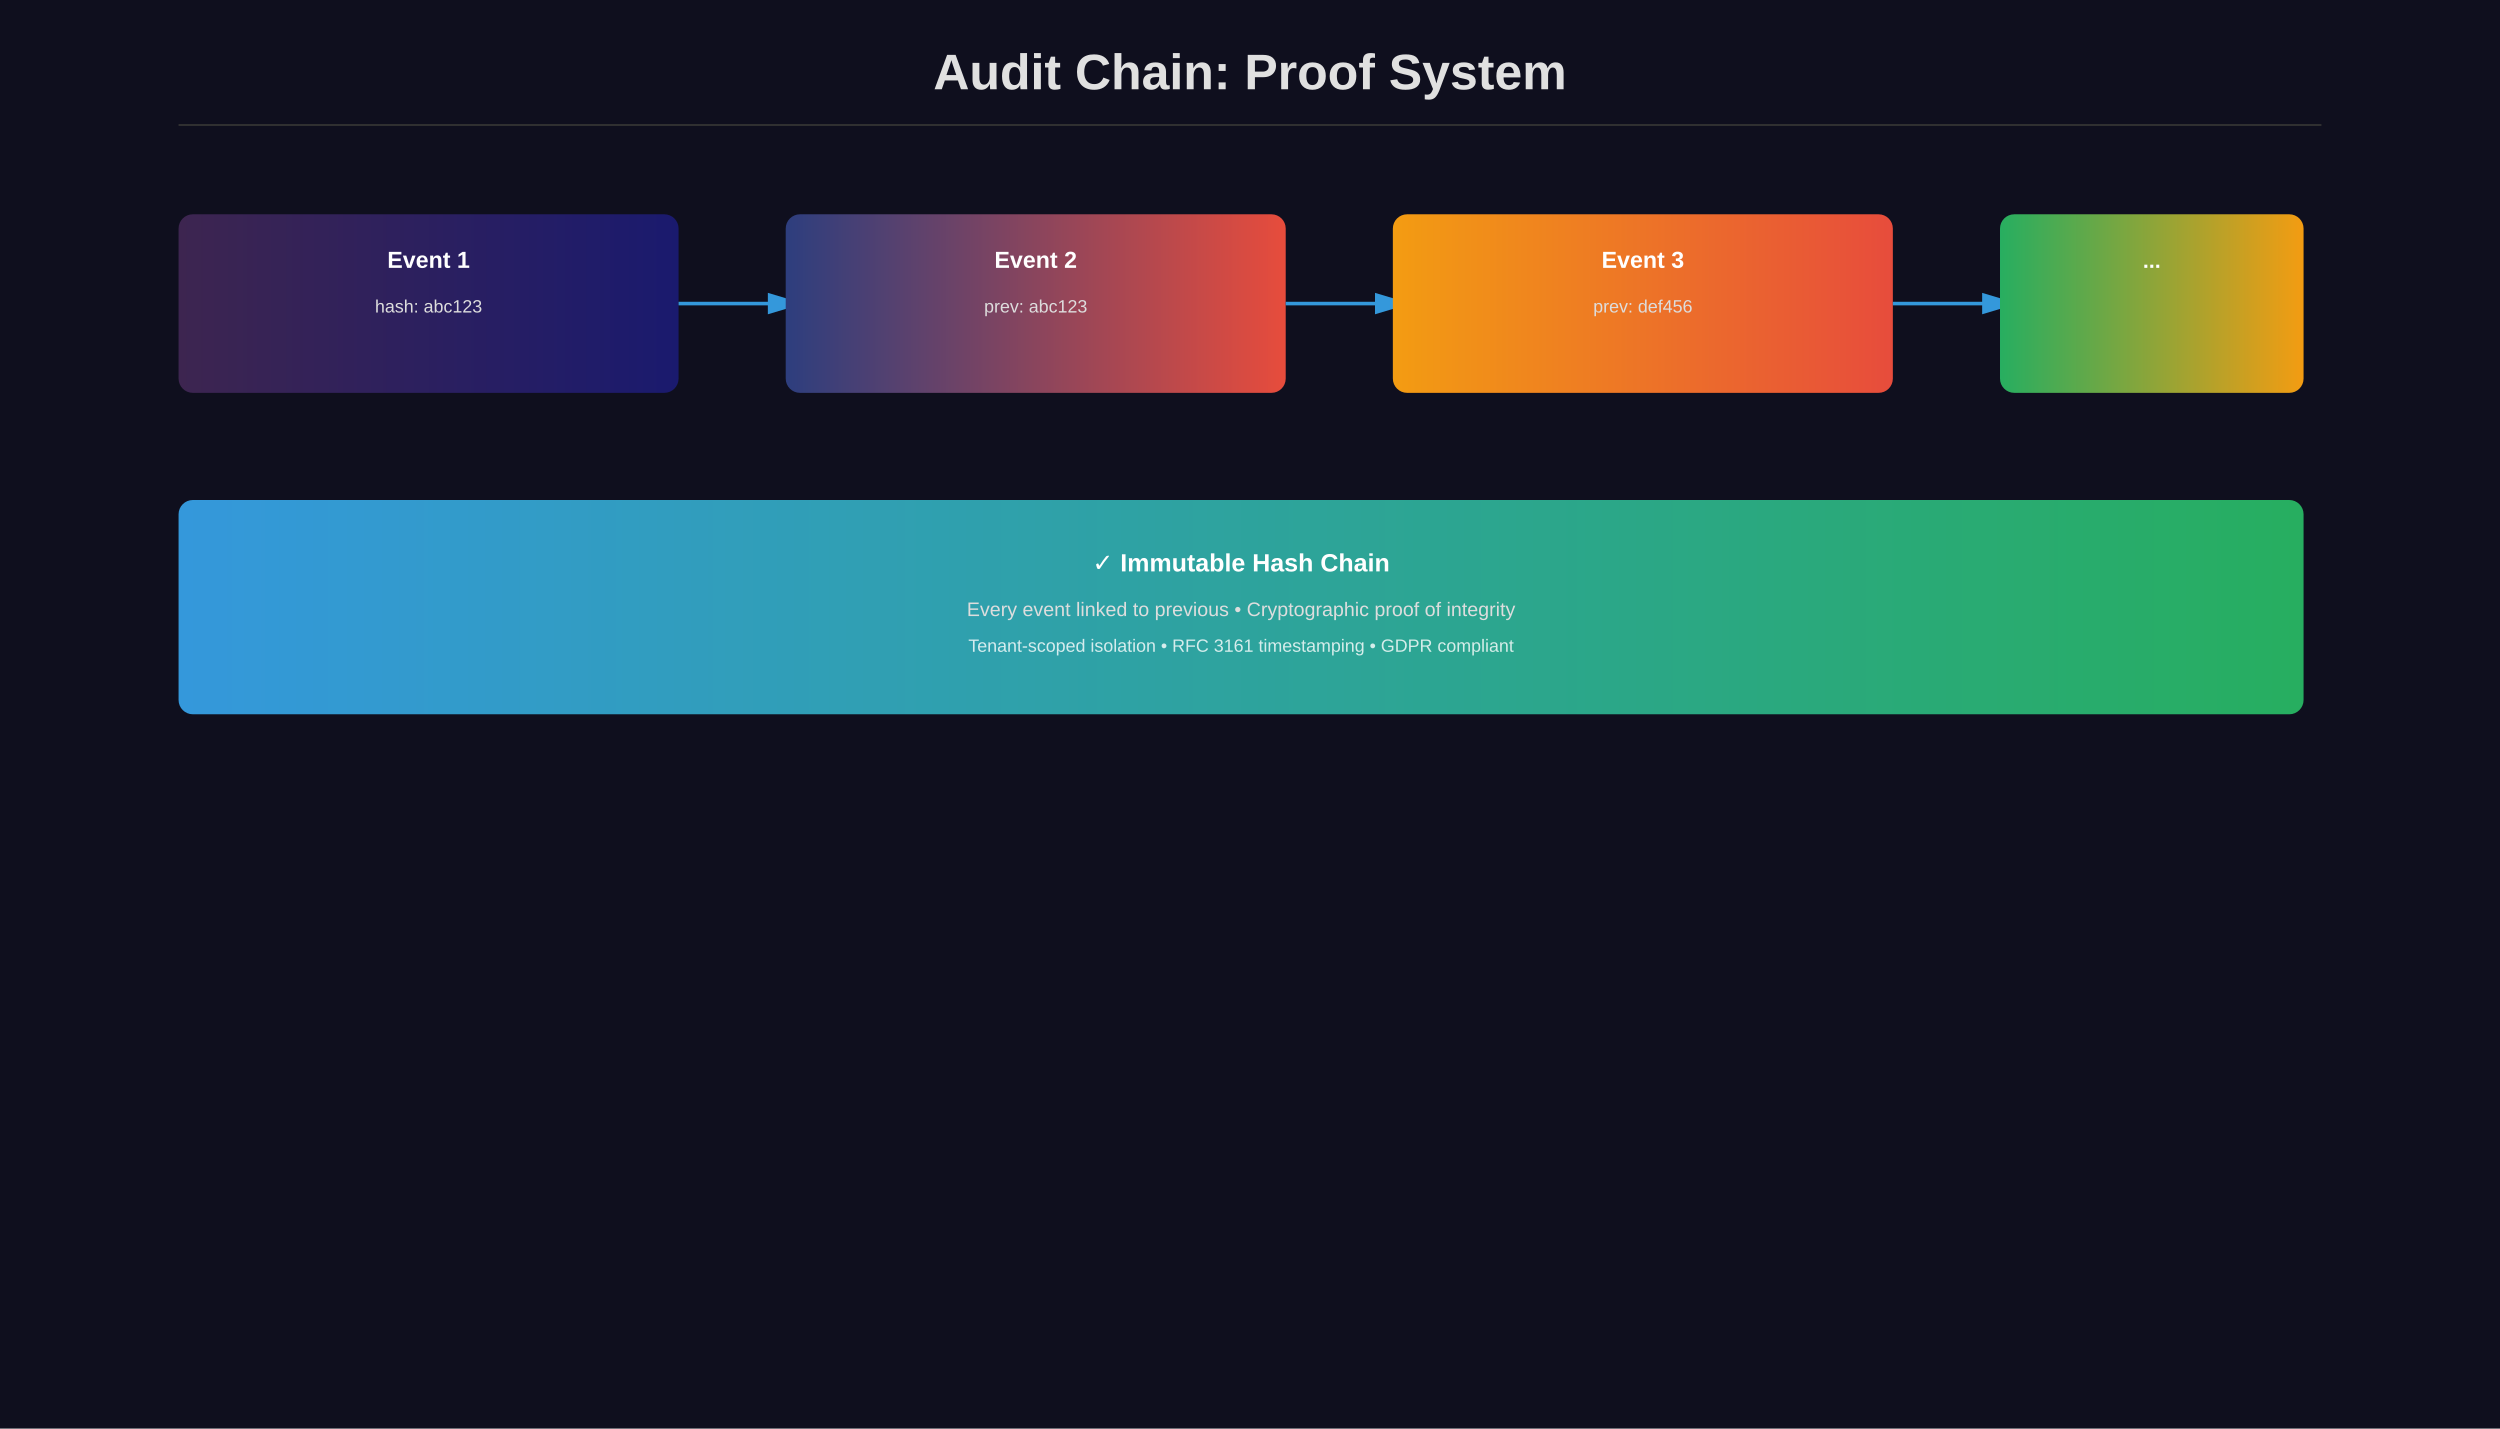
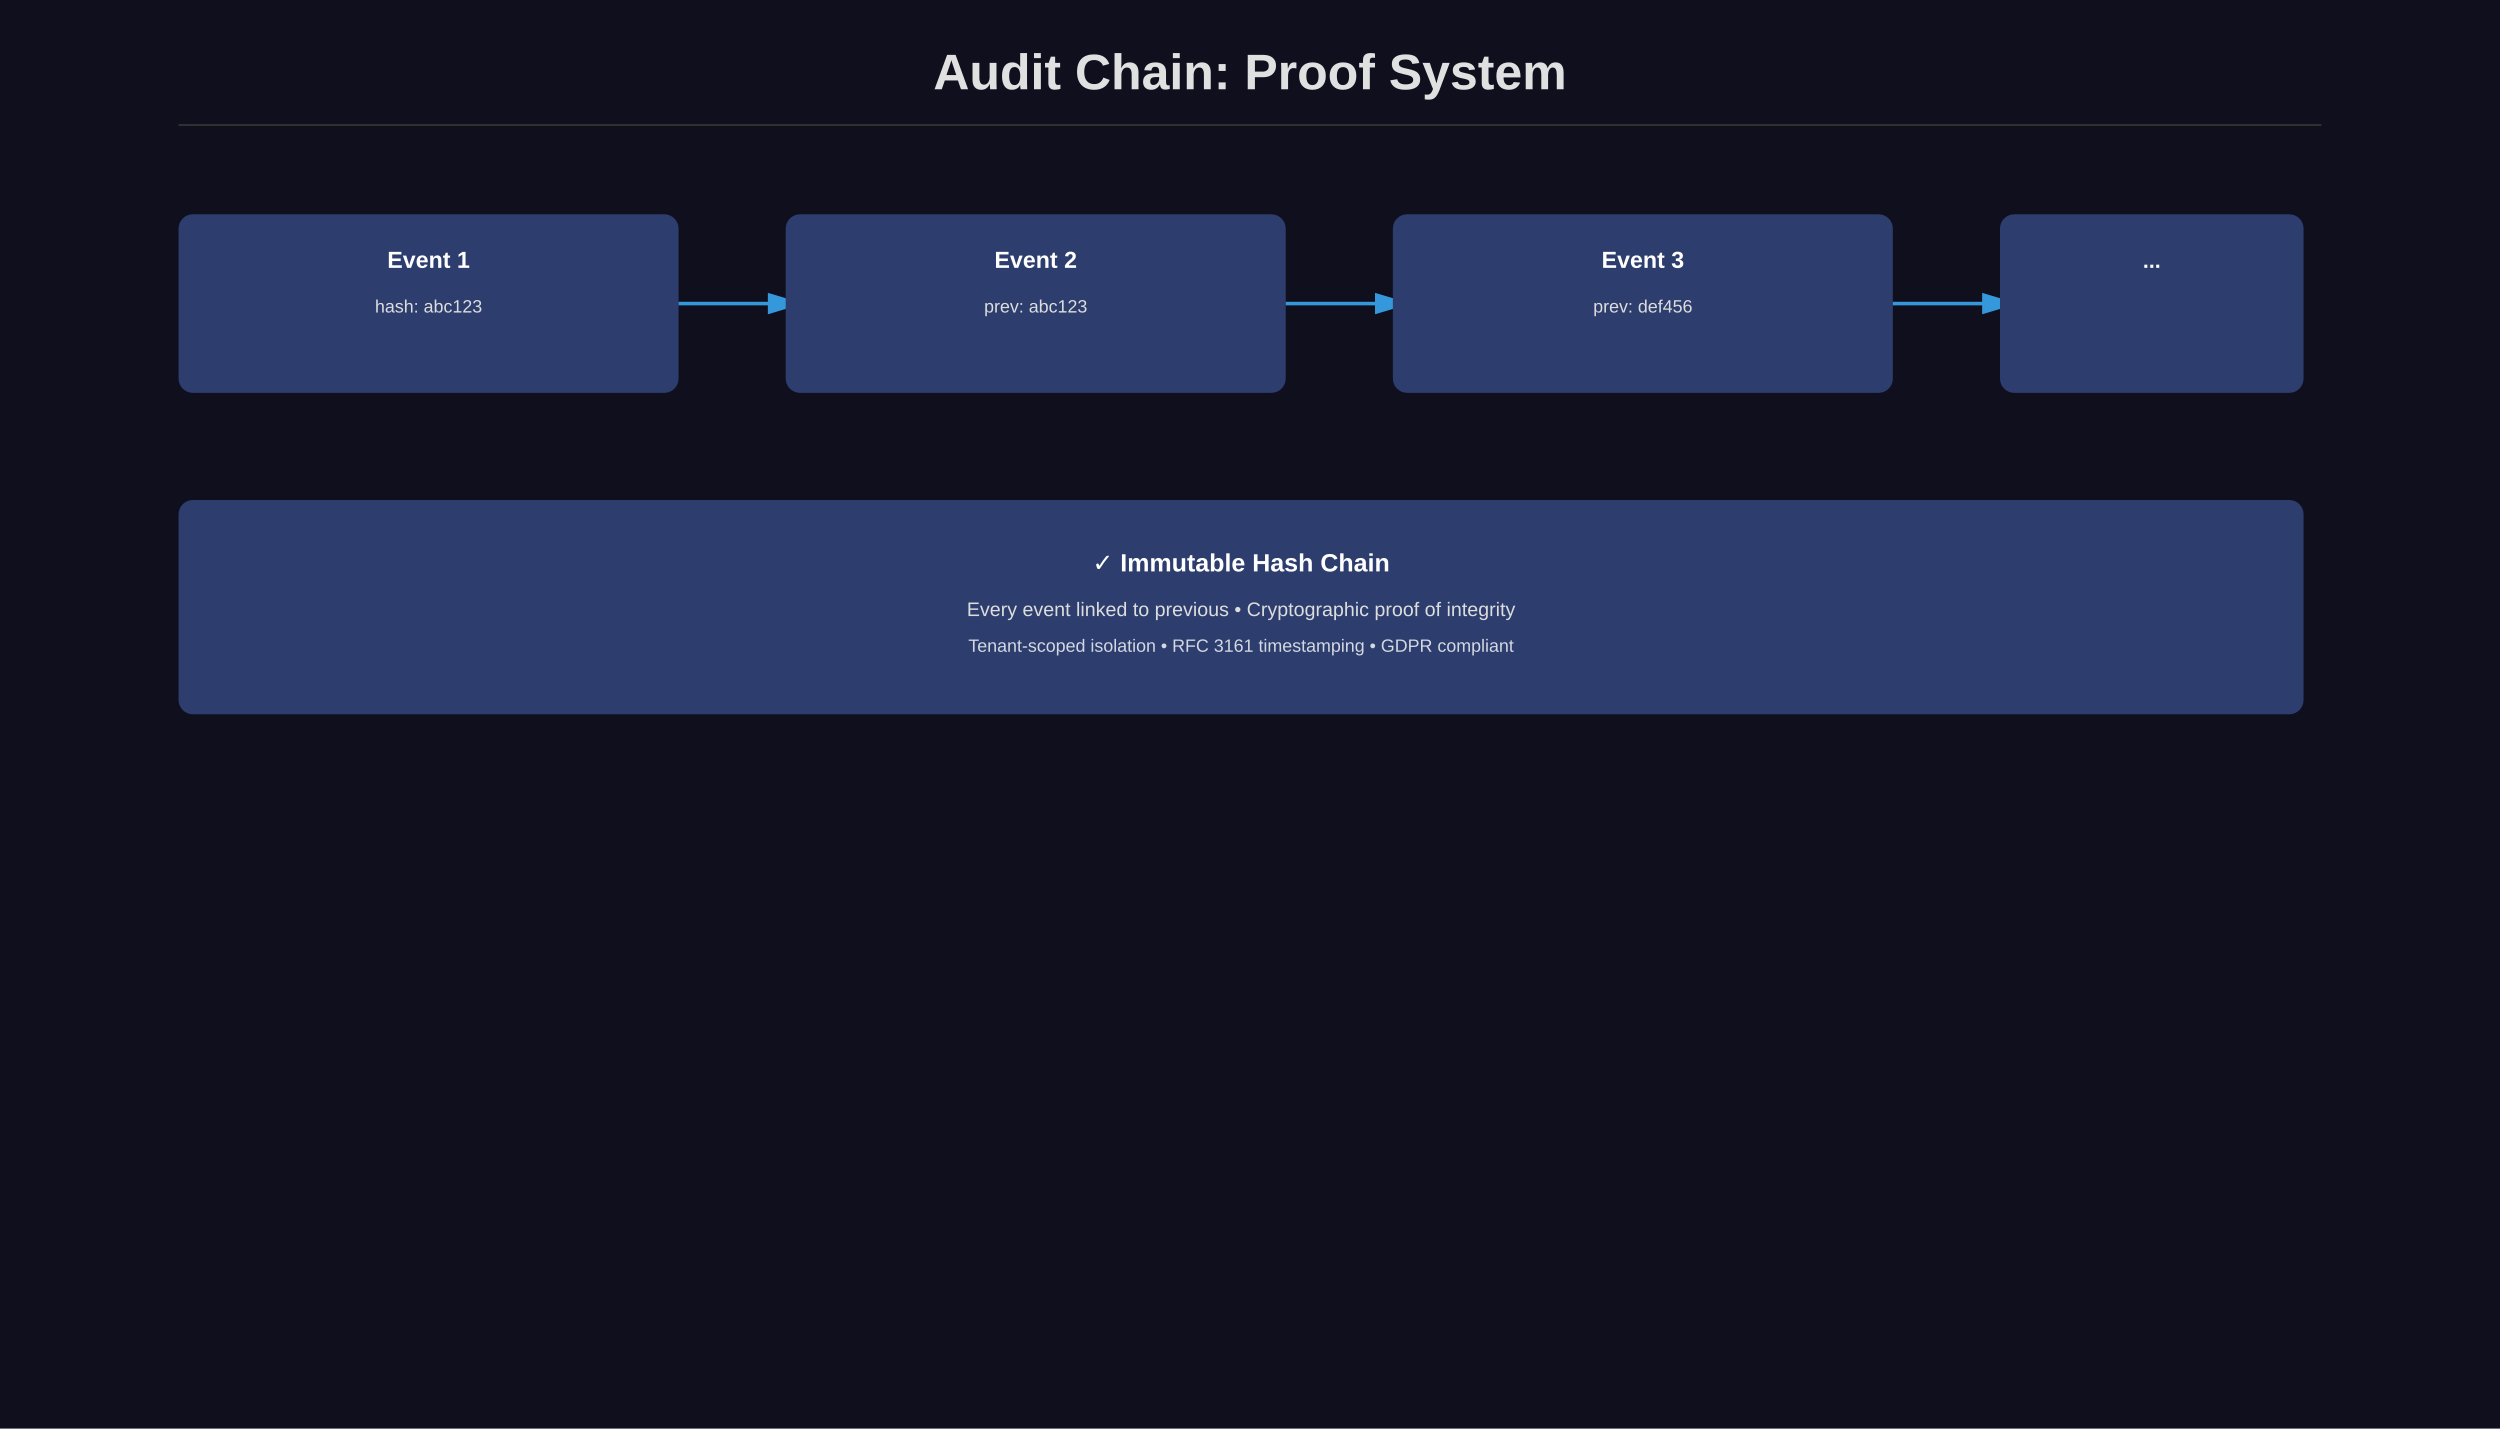
<svg xmlns="http://www.w3.org/2000/svg" viewBox="0 0 1400 800" width="1400" height="800" font-family="Segoe UI, Arial, sans-serif">
  <defs>
    <linearGradient id="g0" x1="0%" y1="0%" x2="100%" y2="0%">
      <stop offset="0%" style="stop-color:#1a1a3e" />
      <stop offset="100%" style="stop-color:#2d1b4e" />
    </linearGradient>
    <linearGradient id="g1" x1="0%" y1="0%" x2="100%" y2="0%">
      <stop offset="0%" style="stop-color:#3d2550" />
      <stop offset="100%" style="stop-color:#1a1a6e" />
    </linearGradient>
    <linearGradient id="g2" x1="0%" y1="0%" x2="100%" y2="0%">
      <stop offset="0%" style="stop-color:#2d3e7e" />
      <stop offset="100%" style="stop-color:#e74c3c" />
    </linearGradient>
    <linearGradient id="g3" x1="0%" y1="0%" x2="100%" y2="0%">
      <stop offset="0%" style="stop-color:#f39c12" />
      <stop offset="100%" style="stop-color:#e74c3c" />
    </linearGradient>
    <linearGradient id="g4" x1="0%" y1="0%" x2="100%" y2="0%">
      <stop offset="0%" style="stop-color:#27ae60" />
      <stop offset="100%" style="stop-color:#f39c12" />
    </linearGradient>
    <linearGradient id="g5" x1="0%" y1="0%" x2="100%" y2="0%">
      <stop offset="0%" style="stop-color:#3498db" />
      <stop offset="100%" style="stop-color:#27ae60" />
    </linearGradient>
    <linearGradient id="g6" x1="0%" y1="0%" x2="100%" y2="0%">
      <stop offset="0%" style="stop-color:#9b59b6" />
      <stop offset="100%" style="stop-color:#3498db" />
    </linearGradient>
  </defs>
  <rect width="1400" height="800" fill="#0f0f1e" />
  <text x="700" y="50" text-anchor="middle" fill="#e0e0e0" font-size="28" font-weight="bold">Audit Chain: Proof System</text>
  <line x1="100" y1="70" x2="1300" y2="70" stroke="#333" stroke-width="1" />
-   <rect x="100" y="120" width="280" height="100" rx="8" fill="url(#g1)" />
+   <rect x="100" y="120" width="280" height="100" rx="8" fill="#2d3e6e" />
  <text x="240" y="150" text-anchor="middle" fill="#fff" font-size="13" font-weight="bold">Event 1</text>
  <text x="240" y="175" text-anchor="middle" fill="#ddd" font-size="10">hash: abc123</text>
  <line x1="380" y1="170" x2="440" y2="170" stroke="#3498db" stroke-width="2" marker-end="url(#arrow)" />
-   <rect x="440" y="120" width="280" height="100" rx="8" fill="url(#g2)" />
+   <rect x="440" y="120" width="280" height="100" rx="8" fill="#2d3e6e" />
  <text x="580" y="150" text-anchor="middle" fill="#fff" font-size="13" font-weight="bold">Event 2</text>
  <text x="580" y="175" text-anchor="middle" fill="#ddd" font-size="10">prev: abc123</text>
  <line x1="720" y1="170" x2="780" y2="170" stroke="#3498db" stroke-width="2" marker-end="url(#arrow)" />
-   <rect x="780" y="120" width="280" height="100" rx="8" fill="url(#g3)" />
+   <rect x="780" y="120" width="280" height="100" rx="8" fill="#2d3e6e" />
  <text x="920" y="150" text-anchor="middle" fill="#fff" font-size="13" font-weight="bold">Event 3</text>
  <text x="920" y="175" text-anchor="middle" fill="#ddd" font-size="10">prev: def456</text>
  <line x1="1060" y1="170" x2="1120" y2="170" stroke="#3498db" stroke-width="2" marker-end="url(#arrow)" />
-   <rect x="1120" y="120" width="170" height="100" rx="8" fill="url(#g4)" />
+   <rect x="1120" y="120" width="170" height="100" rx="8" fill="#2d3e6e" />
  <text x="1205" y="150" text-anchor="middle" fill="#fff" font-size="12" font-weight="bold">...</text>
-   <rect x="100" y="280" width="1190" height="120" rx="8" fill="url(#g5)" />
+   <rect x="100" y="280" width="1190" height="120" rx="8" fill="#2d3e6e" />
  <text x="695" y="320" text-anchor="middle" fill="#fff" font-size="14" font-weight="bold">✓ Immutable Hash Chain</text>
  <text x="695" y="345" text-anchor="middle" fill="#ddd" font-size="11">Every event linked to previous • Cryptographic proof of integrity</text>
  <text x="695" y="365" text-anchor="middle" fill="#fff" font-size="10" opacity="0.8">Tenant-scoped isolation • RFC 3161 timestamping • GDPR compliant</text>
  <defs>
    <marker id="arrow" markerWidth="10" markerHeight="10" refX="5" refY="3" orient="auto">
      <polygon points="0 0, 10 3, 0 6" fill="#3498db" />
    </marker>
  </defs>
</svg>
